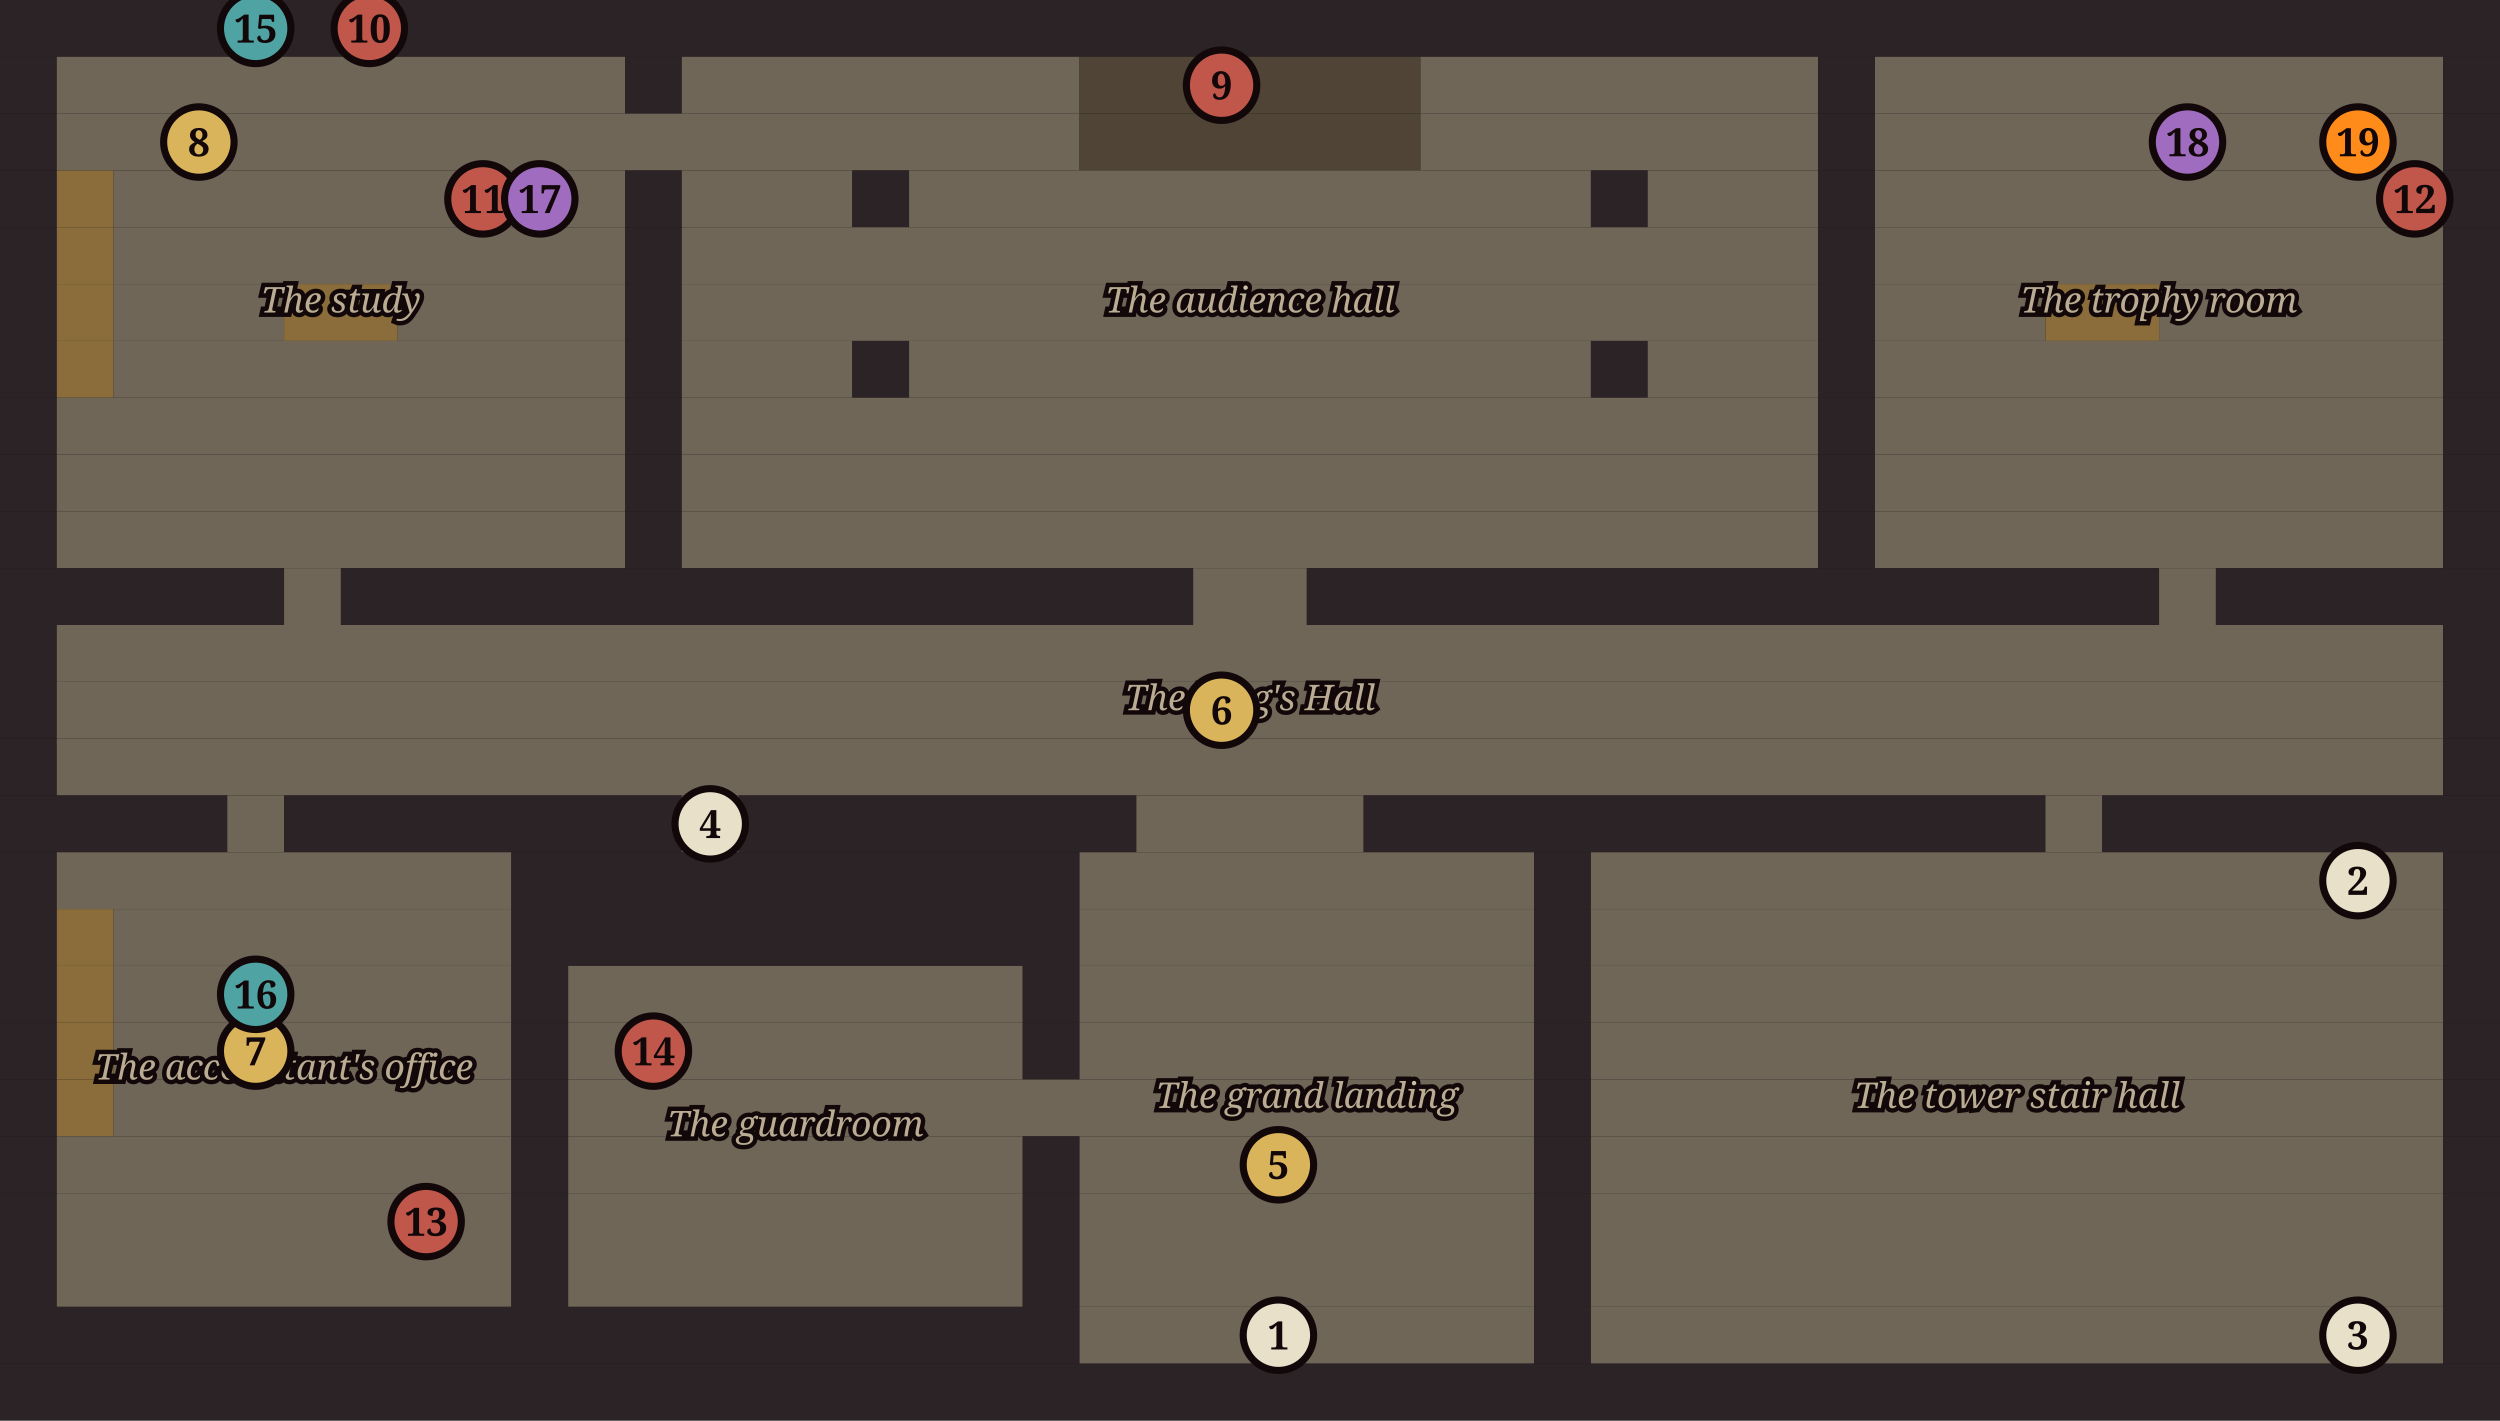
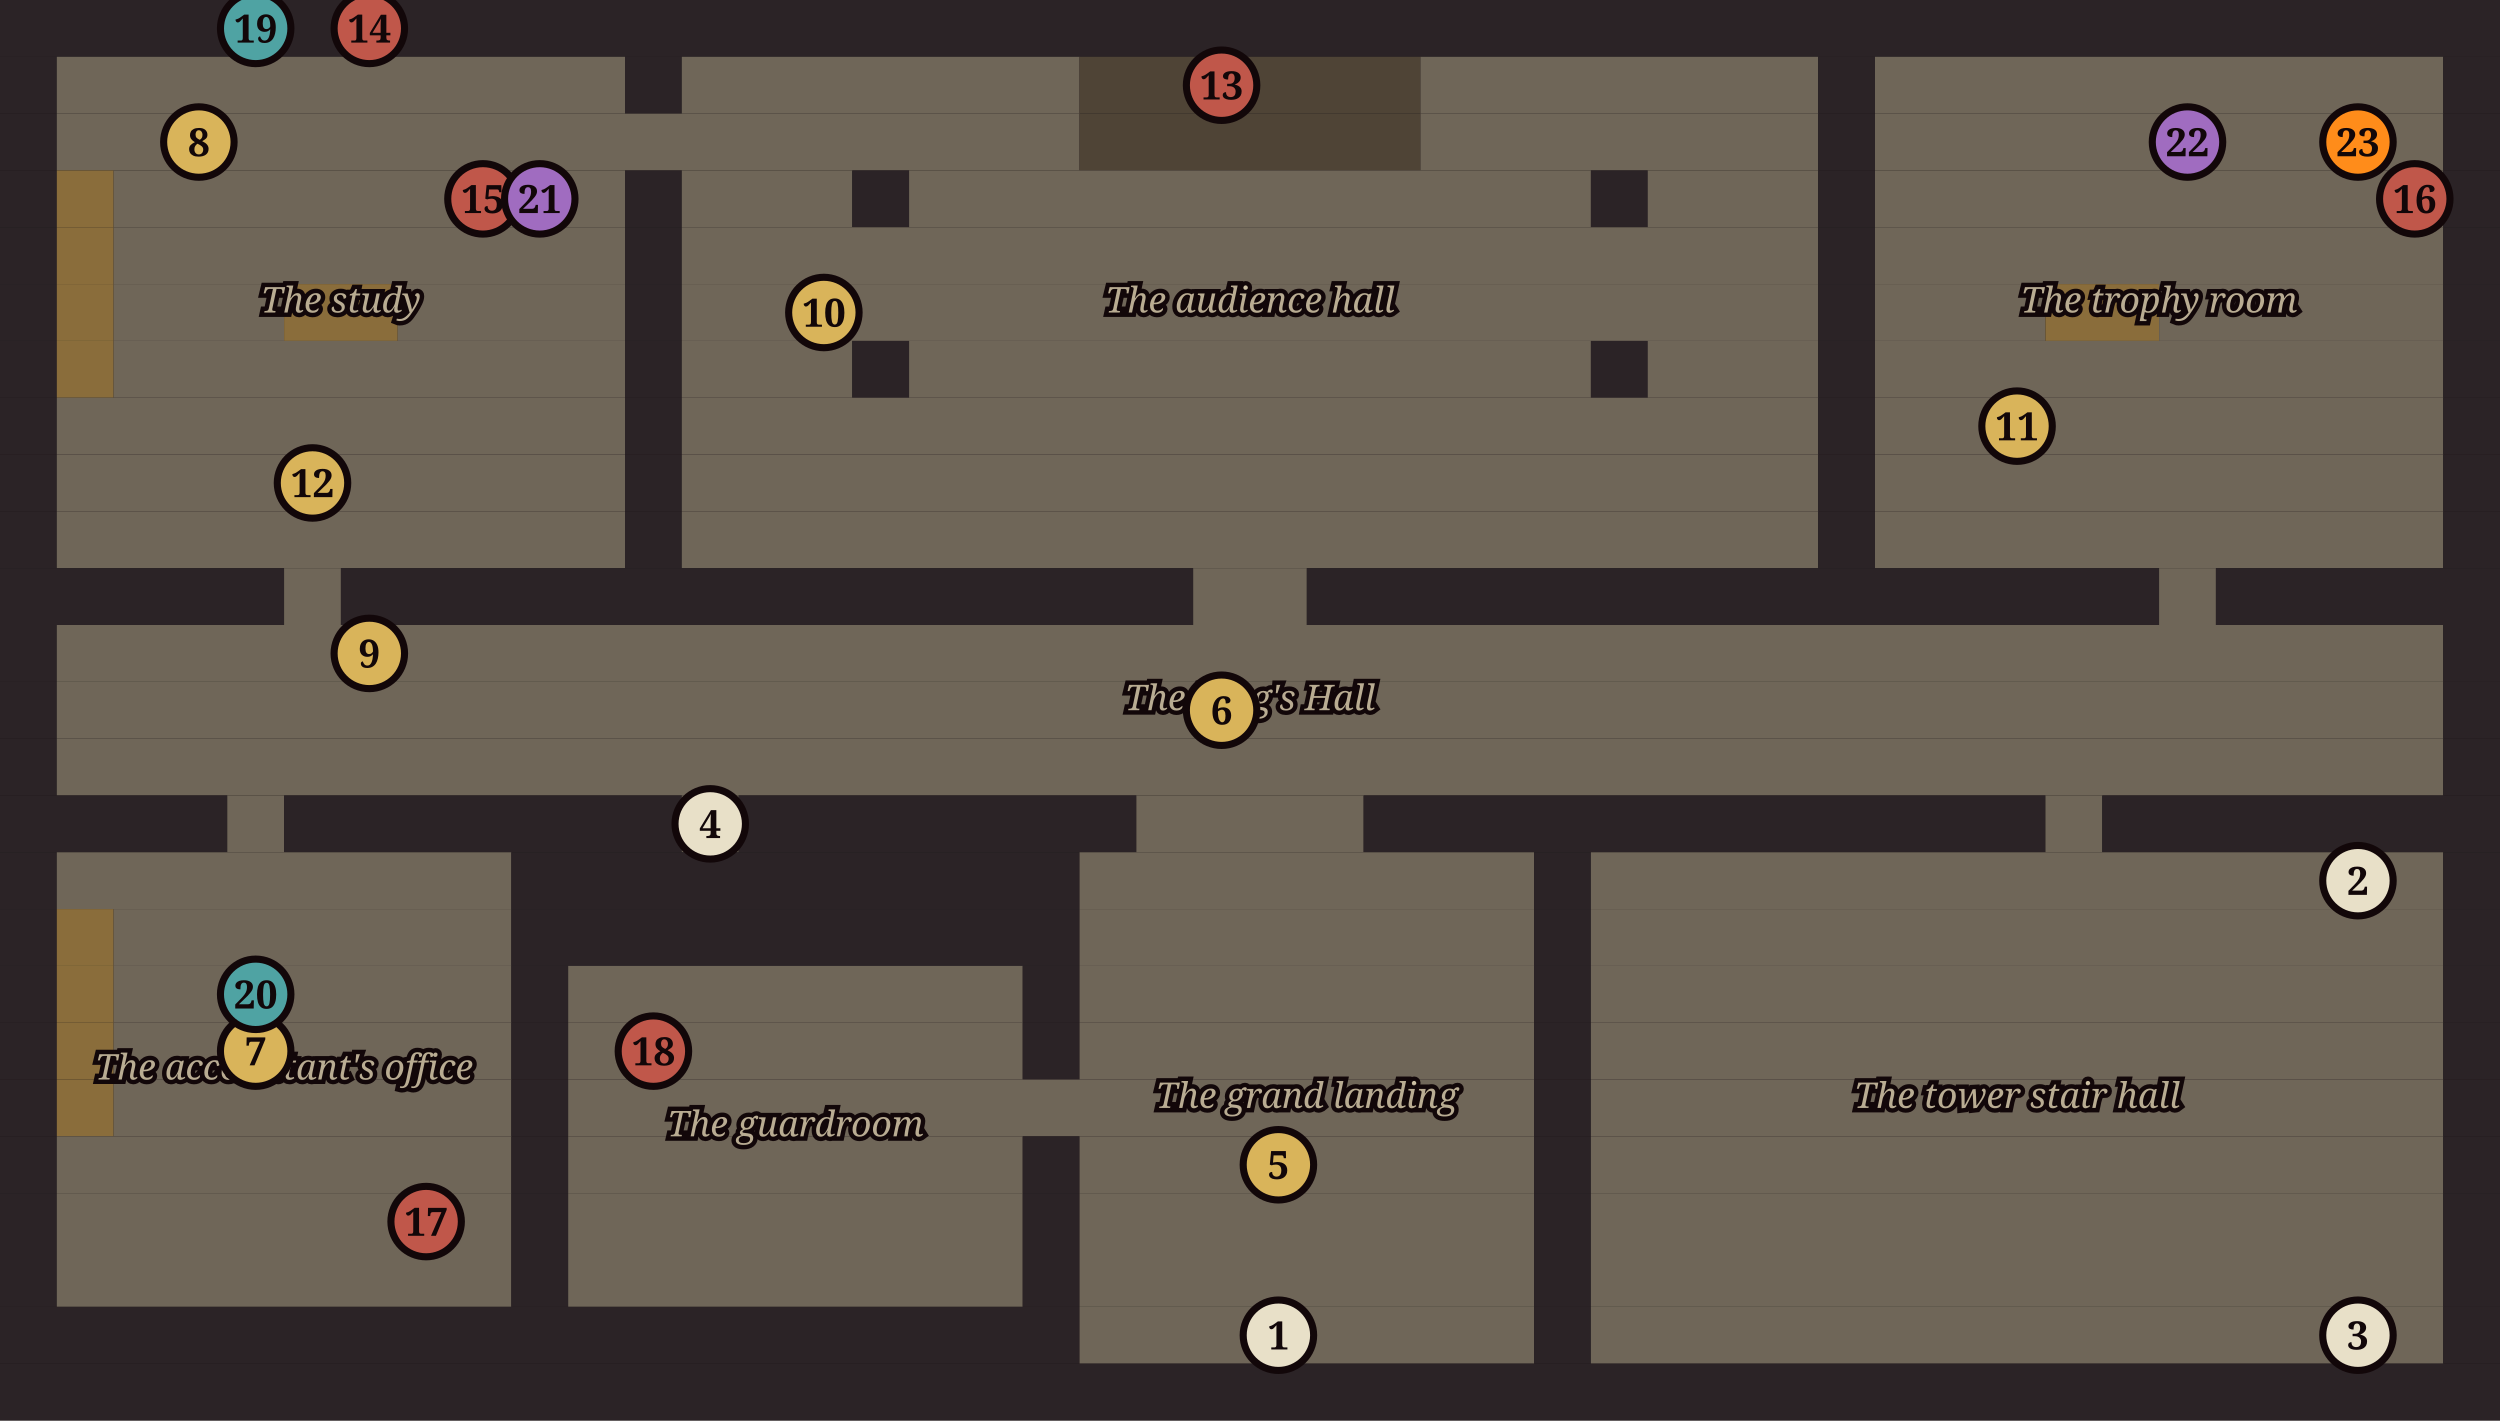
<svg xmlns="http://www.w3.org/2000/svg" viewBox="0 0 704 400" width="704" height="400" font-family="Georgia, serif">
  <rect width="704" height="400" fill="#1a1416" />
  <rect x="0" y="0" width="704" height="16" fill="#2b2326" />
  <rect x="0" y="16" width="16" height="16" fill="#2b2326" />
  <rect x="16" y="16" width="160" height="16" fill="#6f6658" />
  <rect x="176" y="16" width="16" height="16" fill="#2b2326" />
  <rect x="192" y="16" width="112" height="16" fill="#6f6658" />
  <rect x="304" y="16" width="96" height="16" fill="#4f4436" />
  <rect x="400" y="16" width="112" height="16" fill="#6f6658" />
  <rect x="512" y="16" width="16" height="16" fill="#2b2326" />
  <rect x="528" y="16" width="160" height="16" fill="#6f6658" />
  <rect x="688" y="16" width="16" height="16" fill="#2b2326" />
  <rect x="0" y="32" width="16" height="16" fill="#2b2326" />
  <rect x="16" y="32" width="288" height="16" fill="#6f6658" />
  <rect x="304" y="32" width="96" height="16" fill="#4f4436" />
  <rect x="400" y="32" width="112" height="16" fill="#6f6658" />
  <rect x="512" y="32" width="16" height="16" fill="#2b2326" />
  <rect x="528" y="32" width="160" height="16" fill="#6f6658" />
  <rect x="688" y="32" width="16" height="16" fill="#2b2326" />
  <rect x="0" y="48" width="16" height="16" fill="#2b2326" />
  <rect x="16" y="48" width="16" height="16" fill="#8a6d3b" />
  <rect x="32" y="48" width="144" height="16" fill="#6f6658" />
  <rect x="176" y="48" width="16" height="16" fill="#2b2326" />
  <rect x="192" y="48" width="48" height="16" fill="#6f6658" />
  <rect x="240" y="48" width="16" height="16" fill="#2b2326" />
  <rect x="256" y="48" width="192" height="16" fill="#6f6658" />
  <rect x="448" y="48" width="16" height="16" fill="#2b2326" />
  <rect x="464" y="48" width="48" height="16" fill="#6f6658" />
  <rect x="512" y="48" width="16" height="16" fill="#2b2326" />
  <rect x="528" y="48" width="160" height="16" fill="#6f6658" />
  <rect x="688" y="48" width="16" height="16" fill="#2b2326" />
  <rect x="0" y="64" width="16" height="16" fill="#2b2326" />
  <rect x="16" y="64" width="16" height="16" fill="#8a6d3b" />
  <rect x="32" y="64" width="144" height="16" fill="#6f6658" />
  <rect x="176" y="64" width="16" height="16" fill="#2b2326" />
  <rect x="192" y="64" width="320" height="16" fill="#6f6658" />
  <rect x="512" y="64" width="16" height="16" fill="#2b2326" />
  <rect x="528" y="64" width="160" height="16" fill="#6f6658" />
  <rect x="688" y="64" width="16" height="16" fill="#2b2326" />
  <rect x="0" y="80" width="16" height="16" fill="#2b2326" />
  <rect x="16" y="80" width="16" height="16" fill="#8a6d3b" />
  <rect x="32" y="80" width="48" height="16" fill="#6f6658" />
  <rect x="80" y="80" width="32" height="16" fill="#8a6d3b" />
  <rect x="112" y="80" width="64" height="16" fill="#6f6658" />
  <rect x="176" y="80" width="16" height="16" fill="#2b2326" />
  <rect x="192" y="80" width="320" height="16" fill="#6f6658" />
  <rect x="512" y="80" width="16" height="16" fill="#2b2326" />
  <rect x="528" y="80" width="48" height="16" fill="#6f6658" />
  <rect x="576" y="80" width="32" height="16" fill="#8a6d3b" />
  <rect x="608" y="80" width="80" height="16" fill="#6f6658" />
  <rect x="688" y="80" width="16" height="16" fill="#2b2326" />
  <rect x="0" y="96" width="16" height="16" fill="#2b2326" />
  <rect x="16" y="96" width="16" height="16" fill="#8a6d3b" />
  <rect x="32" y="96" width="144" height="16" fill="#6f6658" />
  <rect x="176" y="96" width="16" height="16" fill="#2b2326" />
  <rect x="192" y="96" width="48" height="16" fill="#6f6658" />
  <rect x="240" y="96" width="16" height="16" fill="#2b2326" />
  <rect x="256" y="96" width="192" height="16" fill="#6f6658" />
  <rect x="448" y="96" width="16" height="16" fill="#2b2326" />
  <rect x="464" y="96" width="48" height="16" fill="#6f6658" />
  <rect x="512" y="96" width="16" height="16" fill="#2b2326" />
  <rect x="528" y="96" width="160" height="16" fill="#6f6658" />
  <rect x="688" y="96" width="16" height="16" fill="#2b2326" />
  <rect x="0" y="112" width="16" height="16" fill="#2b2326" />
  <rect x="16" y="112" width="160" height="16" fill="#6f6658" />
  <rect x="176" y="112" width="16" height="16" fill="#2b2326" />
  <rect x="192" y="112" width="320" height="16" fill="#6f6658" />
  <rect x="512" y="112" width="16" height="16" fill="#2b2326" />
  <rect x="528" y="112" width="160" height="16" fill="#6f6658" />
  <rect x="688" y="112" width="16" height="16" fill="#2b2326" />
  <rect x="0" y="128" width="16" height="16" fill="#2b2326" />
  <rect x="16" y="128" width="160" height="16" fill="#6f6658" />
  <rect x="176" y="128" width="16" height="16" fill="#2b2326" />
  <rect x="192" y="128" width="320" height="16" fill="#6f6658" />
  <rect x="512" y="128" width="16" height="16" fill="#2b2326" />
  <rect x="528" y="128" width="160" height="16" fill="#6f6658" />
  <rect x="688" y="128" width="16" height="16" fill="#2b2326" />
  <rect x="0" y="144" width="16" height="16" fill="#2b2326" />
  <rect x="16" y="144" width="160" height="16" fill="#6f6658" />
  <rect x="176" y="144" width="16" height="16" fill="#2b2326" />
  <rect x="192" y="144" width="320" height="16" fill="#6f6658" />
  <rect x="512" y="144" width="16" height="16" fill="#2b2326" />
  <rect x="528" y="144" width="160" height="16" fill="#6f6658" />
  <rect x="688" y="144" width="16" height="16" fill="#2b2326" />
  <rect x="0" y="160" width="80" height="16" fill="#2b2326" />
  <rect x="80" y="160" width="16" height="16" fill="#6f6658" />
  <rect x="96" y="160" width="240" height="16" fill="#2b2326" />
  <rect x="336" y="160" width="32" height="16" fill="#6f6658" />
  <rect x="368" y="160" width="240" height="16" fill="#2b2326" />
  <rect x="608" y="160" width="16" height="16" fill="#6f6658" />
  <rect x="624" y="160" width="80" height="16" fill="#2b2326" />
  <rect x="0" y="176" width="16" height="16" fill="#2b2326" />
  <rect x="16" y="176" width="672" height="16" fill="#6f6658" />
  <rect x="688" y="176" width="16" height="16" fill="#2b2326" />
  <rect x="0" y="192" width="16" height="16" fill="#2b2326" />
  <rect x="16" y="192" width="672" height="16" fill="#6f6658" />
  <rect x="688" y="192" width="16" height="16" fill="#2b2326" />
  <rect x="0" y="208" width="16" height="16" fill="#2b2326" />
  <rect x="16" y="208" width="672" height="16" fill="#6f6658" />
  <rect x="688" y="208" width="16" height="16" fill="#2b2326" />
  <rect x="0" y="224" width="64" height="16" fill="#2b2326" />
  <rect x="64" y="224" width="16" height="16" fill="#6f6658" />
  <rect x="80" y="224" width="112" height="16" fill="#2b2326" />
  <rect x="192" y="224" width="16" height="16" fill="#6f6658" />
  <rect x="208" y="224" width="112" height="16" fill="#2b2326" />
  <rect x="320" y="224" width="64" height="16" fill="#6f6658" />
  <rect x="384" y="224" width="192" height="16" fill="#2b2326" />
  <rect x="576" y="224" width="16" height="16" fill="#6f6658" />
  <rect x="592" y="224" width="112" height="16" fill="#2b2326" />
  <rect x="0" y="240" width="16" height="16" fill="#2b2326" />
  <rect x="16" y="240" width="128" height="16" fill="#6f6658" />
  <rect x="144" y="240" width="160" height="16" fill="#2b2326" />
  <rect x="304" y="240" width="128" height="16" fill="#6f6658" />
  <rect x="432" y="240" width="16" height="16" fill="#2b2326" />
  <rect x="448" y="240" width="240" height="16" fill="#6f6658" />
  <rect x="688" y="240" width="16" height="16" fill="#2b2326" />
  <rect x="0" y="256" width="16" height="16" fill="#2b2326" />
  <rect x="16" y="256" width="16" height="16" fill="#8a6d3b" />
  <rect x="32" y="256" width="112" height="16" fill="#6f6658" />
  <rect x="144" y="256" width="160" height="16" fill="#2b2326" />
  <rect x="304" y="256" width="128" height="16" fill="#6f6658" />
  <rect x="432" y="256" width="16" height="16" fill="#2b2326" />
  <rect x="448" y="256" width="240" height="16" fill="#6f6658" />
  <rect x="688" y="256" width="16" height="16" fill="#2b2326" />
  <rect x="0" y="272" width="16" height="16" fill="#2b2326" />
  <rect x="16" y="272" width="16" height="16" fill="#8a6d3b" />
  <rect x="32" y="272" width="112" height="16" fill="#6f6658" />
  <rect x="144" y="272" width="16" height="16" fill="#2b2326" />
  <rect x="160" y="272" width="128" height="16" fill="#6f6658" />
  <rect x="288" y="272" width="16" height="16" fill="#2b2326" />
  <rect x="304" y="272" width="128" height="16" fill="#6f6658" />
  <rect x="432" y="272" width="16" height="16" fill="#2b2326" />
  <rect x="448" y="272" width="240" height="16" fill="#6f6658" />
  <rect x="688" y="272" width="16" height="16" fill="#2b2326" />
  <rect x="0" y="288" width="16" height="16" fill="#2b2326" />
  <rect x="16" y="288" width="16" height="16" fill="#8a6d3b" />
  <rect x="32" y="288" width="112" height="16" fill="#6f6658" />
  <rect x="144" y="288" width="16" height="16" fill="#2b2326" />
  <rect x="160" y="288" width="128" height="16" fill="#6f6658" />
  <rect x="288" y="288" width="16" height="16" fill="#2b2326" />
  <rect x="304" y="288" width="128" height="16" fill="#6f6658" />
  <rect x="432" y="288" width="16" height="16" fill="#2b2326" />
  <rect x="448" y="288" width="240" height="16" fill="#6f6658" />
  <rect x="688" y="288" width="16" height="16" fill="#2b2326" />
  <rect x="0" y="304" width="16" height="16" fill="#2b2326" />
  <rect x="16" y="304" width="16" height="16" fill="#8a6d3b" />
  <rect x="32" y="304" width="112" height="16" fill="#6f6658" />
  <rect x="144" y="304" width="16" height="16" fill="#2b2326" />
  <rect x="160" y="304" width="272" height="16" fill="#6f6658" />
  <rect x="432" y="304" width="16" height="16" fill="#2b2326" />
  <rect x="448" y="304" width="240" height="16" fill="#6f6658" />
  <rect x="688" y="304" width="16" height="16" fill="#2b2326" />
  <rect x="0" y="320" width="16" height="16" fill="#2b2326" />
  <rect x="16" y="320" width="128" height="16" fill="#6f6658" />
  <rect x="144" y="320" width="16" height="16" fill="#2b2326" />
  <rect x="160" y="320" width="128" height="16" fill="#6f6658" />
  <rect x="288" y="320" width="16" height="16" fill="#2b2326" />
  <rect x="304" y="320" width="128" height="16" fill="#6f6658" />
  <rect x="432" y="320" width="16" height="16" fill="#2b2326" />
  <rect x="448" y="320" width="240" height="16" fill="#6f6658" />
  <rect x="688" y="320" width="16" height="16" fill="#2b2326" />
  <rect x="0" y="336" width="16" height="16" fill="#2b2326" />
  <rect x="16" y="336" width="128" height="16" fill="#6f6658" />
  <rect x="144" y="336" width="16" height="16" fill="#2b2326" />
  <rect x="160" y="336" width="128" height="16" fill="#6f6658" />
  <rect x="288" y="336" width="16" height="16" fill="#2b2326" />
  <rect x="304" y="336" width="128" height="16" fill="#6f6658" />
  <rect x="432" y="336" width="16" height="16" fill="#2b2326" />
  <rect x="448" y="336" width="240" height="16" fill="#6f6658" />
  <rect x="688" y="336" width="16" height="16" fill="#2b2326" />
  <rect x="0" y="352" width="16" height="16" fill="#2b2326" />
  <rect x="16" y="352" width="128" height="16" fill="#6f6658" />
  <rect x="144" y="352" width="16" height="16" fill="#2b2326" />
  <rect x="160" y="352" width="128" height="16" fill="#6f6658" />
  <rect x="288" y="352" width="16" height="16" fill="#2b2326" />
  <rect x="304" y="352" width="128" height="16" fill="#6f6658" />
  <rect x="432" y="352" width="16" height="16" fill="#2b2326" />
  <rect x="448" y="352" width="240" height="16" fill="#6f6658" />
  <rect x="688" y="352" width="16" height="16" fill="#2b2326" />
  <rect x="0" y="368" width="304" height="16" fill="#2b2326" />
  <rect x="304" y="368" width="128" height="16" fill="#6f6658" />
  <rect x="432" y="368" width="16" height="16" fill="#2b2326" />
  <rect x="448" y="368" width="240" height="16" fill="#6f6658" />
  <rect x="688" y="368" width="16" height="16" fill="#2b2326" />
  <rect x="0" y="384" width="704" height="16" fill="#2b2326" />
  <text x="96.0" y="88.0" font-size="10" text-anchor="middle" fill="#f0e2c0" fill-opacity="0.75" stroke="#120709" stroke-width="2.5" paint-order="stroke" font-style="italic">The study</text>
  <text x="352.0" y="88.0" font-size="10" text-anchor="middle" fill="#f0e2c0" fill-opacity="0.75" stroke="#120709" stroke-width="2.5" paint-order="stroke" font-style="italic">The audience hall</text>
  <text x="608.0" y="88.0" font-size="10" text-anchor="middle" fill="#f0e2c0" fill-opacity="0.75" stroke="#120709" stroke-width="2.5" paint-order="stroke" font-style="italic">The trophy room</text>
  <text x="352.0" y="200.0" font-size="10" text-anchor="middle" fill="#f0e2c0" fill-opacity="0.75" stroke="#120709" stroke-width="2.5" paint-order="stroke" font-style="italic">The King's Hall</text>
  <text x="80.0" y="304.0" font-size="10" text-anchor="middle" fill="#f0e2c0" fill-opacity="0.75" stroke="#120709" stroke-width="2.5" paint-order="stroke" font-style="italic">The accountant's office</text>
  <text x="224.0" y="320.0" font-size="10" text-anchor="middle" fill="#f0e2c0" fill-opacity="0.75" stroke="#120709" stroke-width="2.5" paint-order="stroke" font-style="italic">The guardroom</text>
  <text x="368.0" y="312.0" font-size="10" text-anchor="middle" fill="#f0e2c0" fill-opacity="0.75" stroke="#120709" stroke-width="2.5" paint-order="stroke" font-style="italic">The grand landing</text>
  <text x="568.0" y="312.0" font-size="10" text-anchor="middle" fill="#f0e2c0" fill-opacity="0.75" stroke="#120709" stroke-width="2.5" paint-order="stroke" font-style="italic">The tower stair hall</text>
  <circle cx="360.0" cy="376.0" r="9.92" fill="#e8e0c8" stroke="#120709" stroke-width="2" />
  <text x="360.0" y="380.0" font-size="11" text-anchor="middle" fill="#120709" font-weight="bold">1</text>
  <circle cx="664.0" cy="248.0" r="9.92" fill="#e8e0c8" stroke="#120709" stroke-width="2" />
  <text x="664.0" y="252.0" font-size="11" text-anchor="middle" fill="#120709" font-weight="bold">2</text>
  <circle cx="664.0" cy="376.0" r="9.92" fill="#e8e0c8" stroke="#120709" stroke-width="2" />
  <text x="664.0" y="380.0" font-size="11" text-anchor="middle" fill="#120709" font-weight="bold">3</text>
  <circle cx="200.0" cy="232.0" r="9.92" fill="#e8e0c8" stroke="#120709" stroke-width="2" />
  <text x="200.0" y="236.0" font-size="11" text-anchor="middle" fill="#120709" font-weight="bold">4</text>
  <circle cx="360.0" cy="328.0" r="9.92" fill="#d9b45a" stroke="#120709" stroke-width="2" />
  <text x="360.0" y="332.0" font-size="11" text-anchor="middle" fill="#120709" font-weight="bold">5</text>
  <circle cx="344.0" cy="200.0" r="9.92" fill="#d9b45a" stroke="#120709" stroke-width="2" />
  <text x="344.0" y="204.0" font-size="11" text-anchor="middle" fill="#120709" font-weight="bold">6</text>
  <circle cx="72.0" cy="296.0" r="9.92" fill="#d9b45a" stroke="#120709" stroke-width="2" />
  <text x="72.0" y="300.0" font-size="11" text-anchor="middle" fill="#120709" font-weight="bold">7</text>
  <circle cx="56.0" cy="40.0" r="9.92" fill="#d9b45a" stroke="#120709" stroke-width="2" />
  <text x="56.0" y="44.0" font-size="11" text-anchor="middle" fill="#120709" font-weight="bold">8</text>
+   <circle cx="104.0" cy="184.0" r="9.92" fill="#d9b45a" stroke="#120709" stroke-width="2" />
+   <text x="104.0" y="188.0" font-size="11" text-anchor="middle" fill="#120709" font-weight="bold">9</text>
+   <circle cx="232.0" cy="88.0" r="9.92" fill="#d9b45a" stroke="#120709" stroke-width="2" />
+   <text x="232.0" y="92.0" font-size="11" text-anchor="middle" fill="#120709" font-weight="bold">10</text>
+   <circle cx="568.0" cy="120.0" r="9.92" fill="#d9b45a" stroke="#120709" stroke-width="2" />
+   <text x="568.0" y="124.0" font-size="11" text-anchor="middle" fill="#120709" font-weight="bold">11</text>
+   <circle cx="88.0" cy="136.0" r="9.92" fill="#d9b45a" stroke="#120709" stroke-width="2" />
+   <text x="88.0" y="140.0" font-size="11" text-anchor="middle" fill="#120709" font-weight="bold">12</text>
  <circle cx="344.0" cy="24.0" r="9.92" fill="#c0574a" stroke="#120709" stroke-width="2" />
-   <text x="344.0" y="28.0" font-size="11" text-anchor="middle" fill="#120709" font-weight="bold">9</text>
+   <text x="344.0" y="28.0" font-size="11" text-anchor="middle" fill="#120709" font-weight="bold">13</text>
  <circle cx="104.0" cy="8.0" r="9.92" fill="#c0574a" stroke="#120709" stroke-width="2" />
-   <text x="104.0" y="12.0" font-size="11" text-anchor="middle" fill="#120709" font-weight="bold">10</text>
+   <text x="104.0" y="12.0" font-size="11" text-anchor="middle" fill="#120709" font-weight="bold">14</text>
  <circle cx="136.0" cy="56.0" r="9.92" fill="#c0574a" stroke="#120709" stroke-width="2" />
-   <text x="136.0" y="60.0" font-size="11" text-anchor="middle" fill="#120709" font-weight="bold">11</text>
+   <text x="136.0" y="60.0" font-size="11" text-anchor="middle" fill="#120709" font-weight="bold">15</text>
  <circle cx="680.0" cy="56.0" r="9.92" fill="#c0574a" stroke="#120709" stroke-width="2" />
-   <text x="680.0" y="60.0" font-size="11" text-anchor="middle" fill="#120709" font-weight="bold">12</text>
+   <text x="680.0" y="60.0" font-size="11" text-anchor="middle" fill="#120709" font-weight="bold">16</text>
  <circle cx="120.0" cy="344.0" r="9.92" fill="#c0574a" stroke="#120709" stroke-width="2" />
-   <text x="120.0" y="348.0" font-size="11" text-anchor="middle" fill="#120709" font-weight="bold">13</text>
+   <text x="120.0" y="348.0" font-size="11" text-anchor="middle" fill="#120709" font-weight="bold">17</text>
  <circle cx="184.0" cy="296.0" r="9.92" fill="#c0574a" stroke="#120709" stroke-width="2" />
-   <text x="184.0" y="300.0" font-size="11" text-anchor="middle" fill="#120709" font-weight="bold">14</text>
+   <text x="184.0" y="300.0" font-size="11" text-anchor="middle" fill="#120709" font-weight="bold">18</text>
  <circle cx="72.0" cy="8.0" r="9.92" fill="#4fa3a3" stroke="#120709" stroke-width="2" />
-   <text x="72.0" y="12.0" font-size="11" text-anchor="middle" fill="#120709" font-weight="bold">15</text>
+   <text x="72.0" y="12.0" font-size="11" text-anchor="middle" fill="#120709" font-weight="bold">19</text>
  <circle cx="72.0" cy="280.0" r="9.92" fill="#4fa3a3" stroke="#120709" stroke-width="2" />
-   <text x="72.0" y="284.0" font-size="11" text-anchor="middle" fill="#120709" font-weight="bold">16</text>
+   <text x="72.0" y="284.0" font-size="11" text-anchor="middle" fill="#120709" font-weight="bold">20</text>
  <circle cx="152.0" cy="56.0" r="9.92" fill="#a06cc0" stroke="#120709" stroke-width="2" />
-   <text x="152.0" y="60.0" font-size="11" text-anchor="middle" fill="#120709" font-weight="bold">17</text>
+   <text x="152.0" y="60.0" font-size="11" text-anchor="middle" fill="#120709" font-weight="bold">21</text>
  <circle cx="616.0" cy="40.0" r="9.92" fill="#a06cc0" stroke="#120709" stroke-width="2" />
-   <text x="616.0" y="44.0" font-size="11" text-anchor="middle" fill="#120709" font-weight="bold">18</text>
+   <text x="616.0" y="44.0" font-size="11" text-anchor="middle" fill="#120709" font-weight="bold">22</text>
  <circle cx="664.0" cy="40.0" r="9.92" fill="#ff8c1a" stroke="#120709" stroke-width="2" />
-   <text x="664.0" y="44.0" font-size="11" text-anchor="middle" fill="#120709" font-weight="bold">19</text>
+   <text x="664.0" y="44.0" font-size="11" text-anchor="middle" fill="#120709" font-weight="bold">23</text>
</svg>
